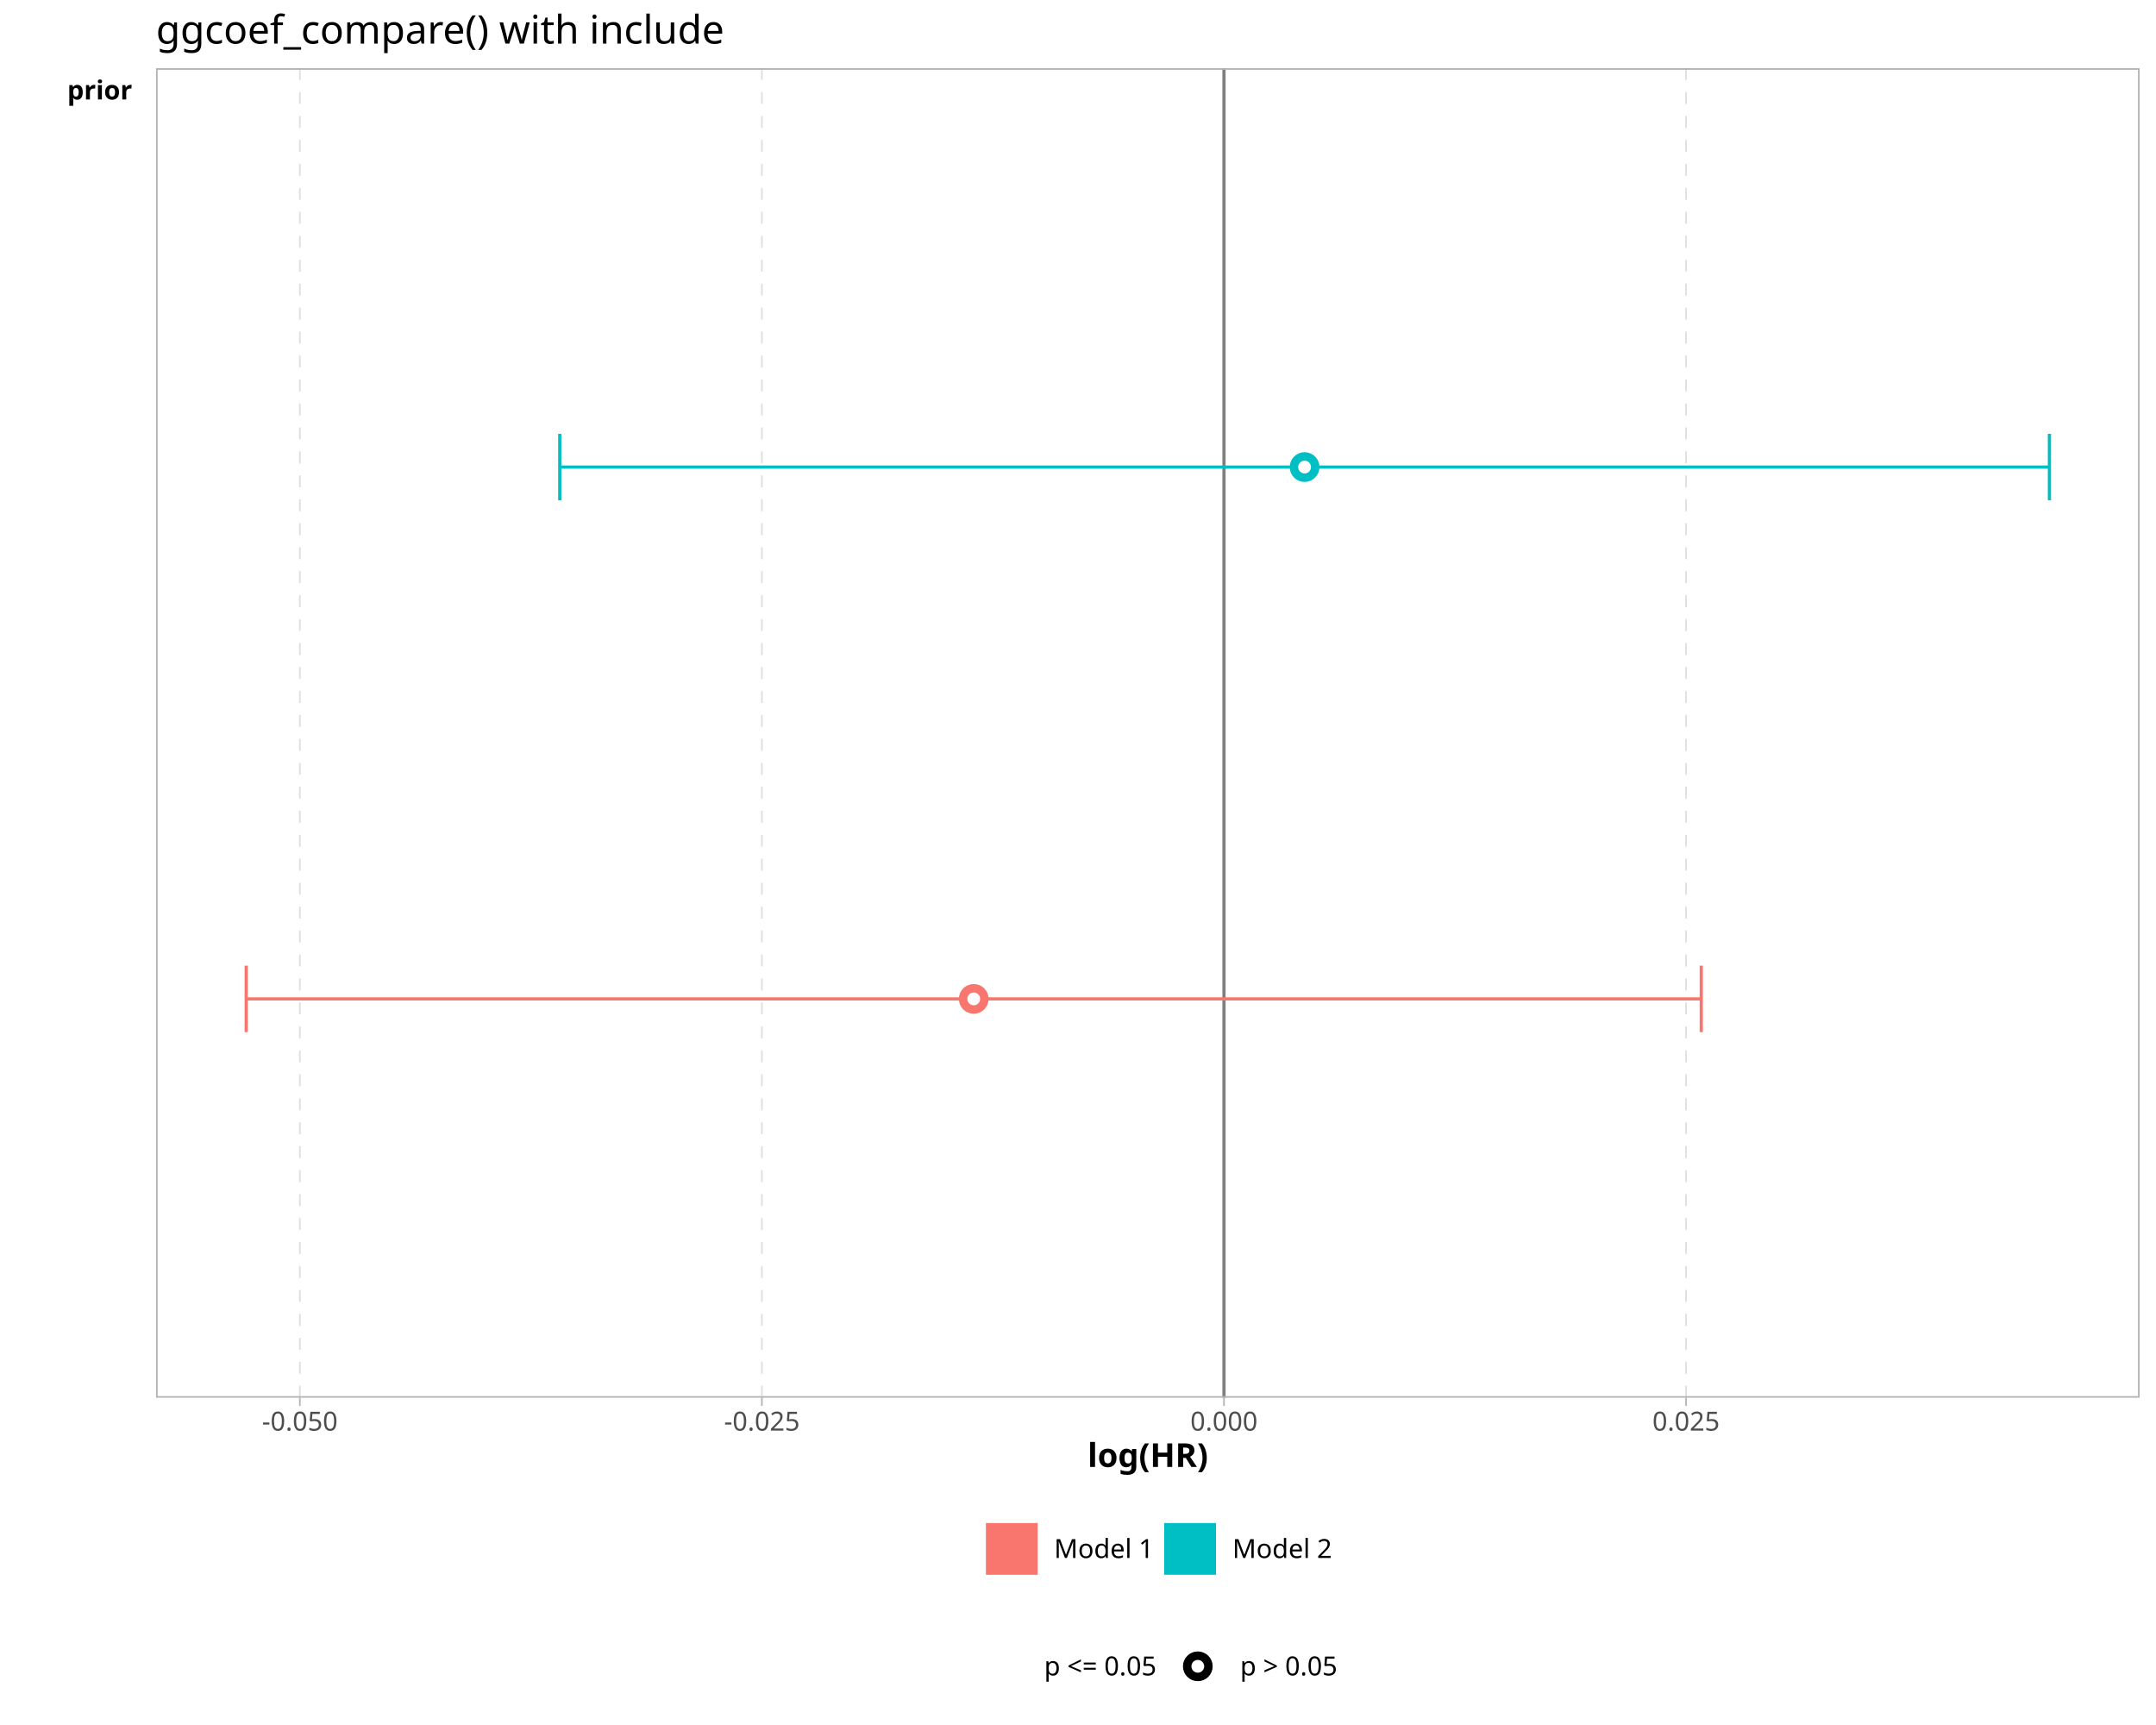
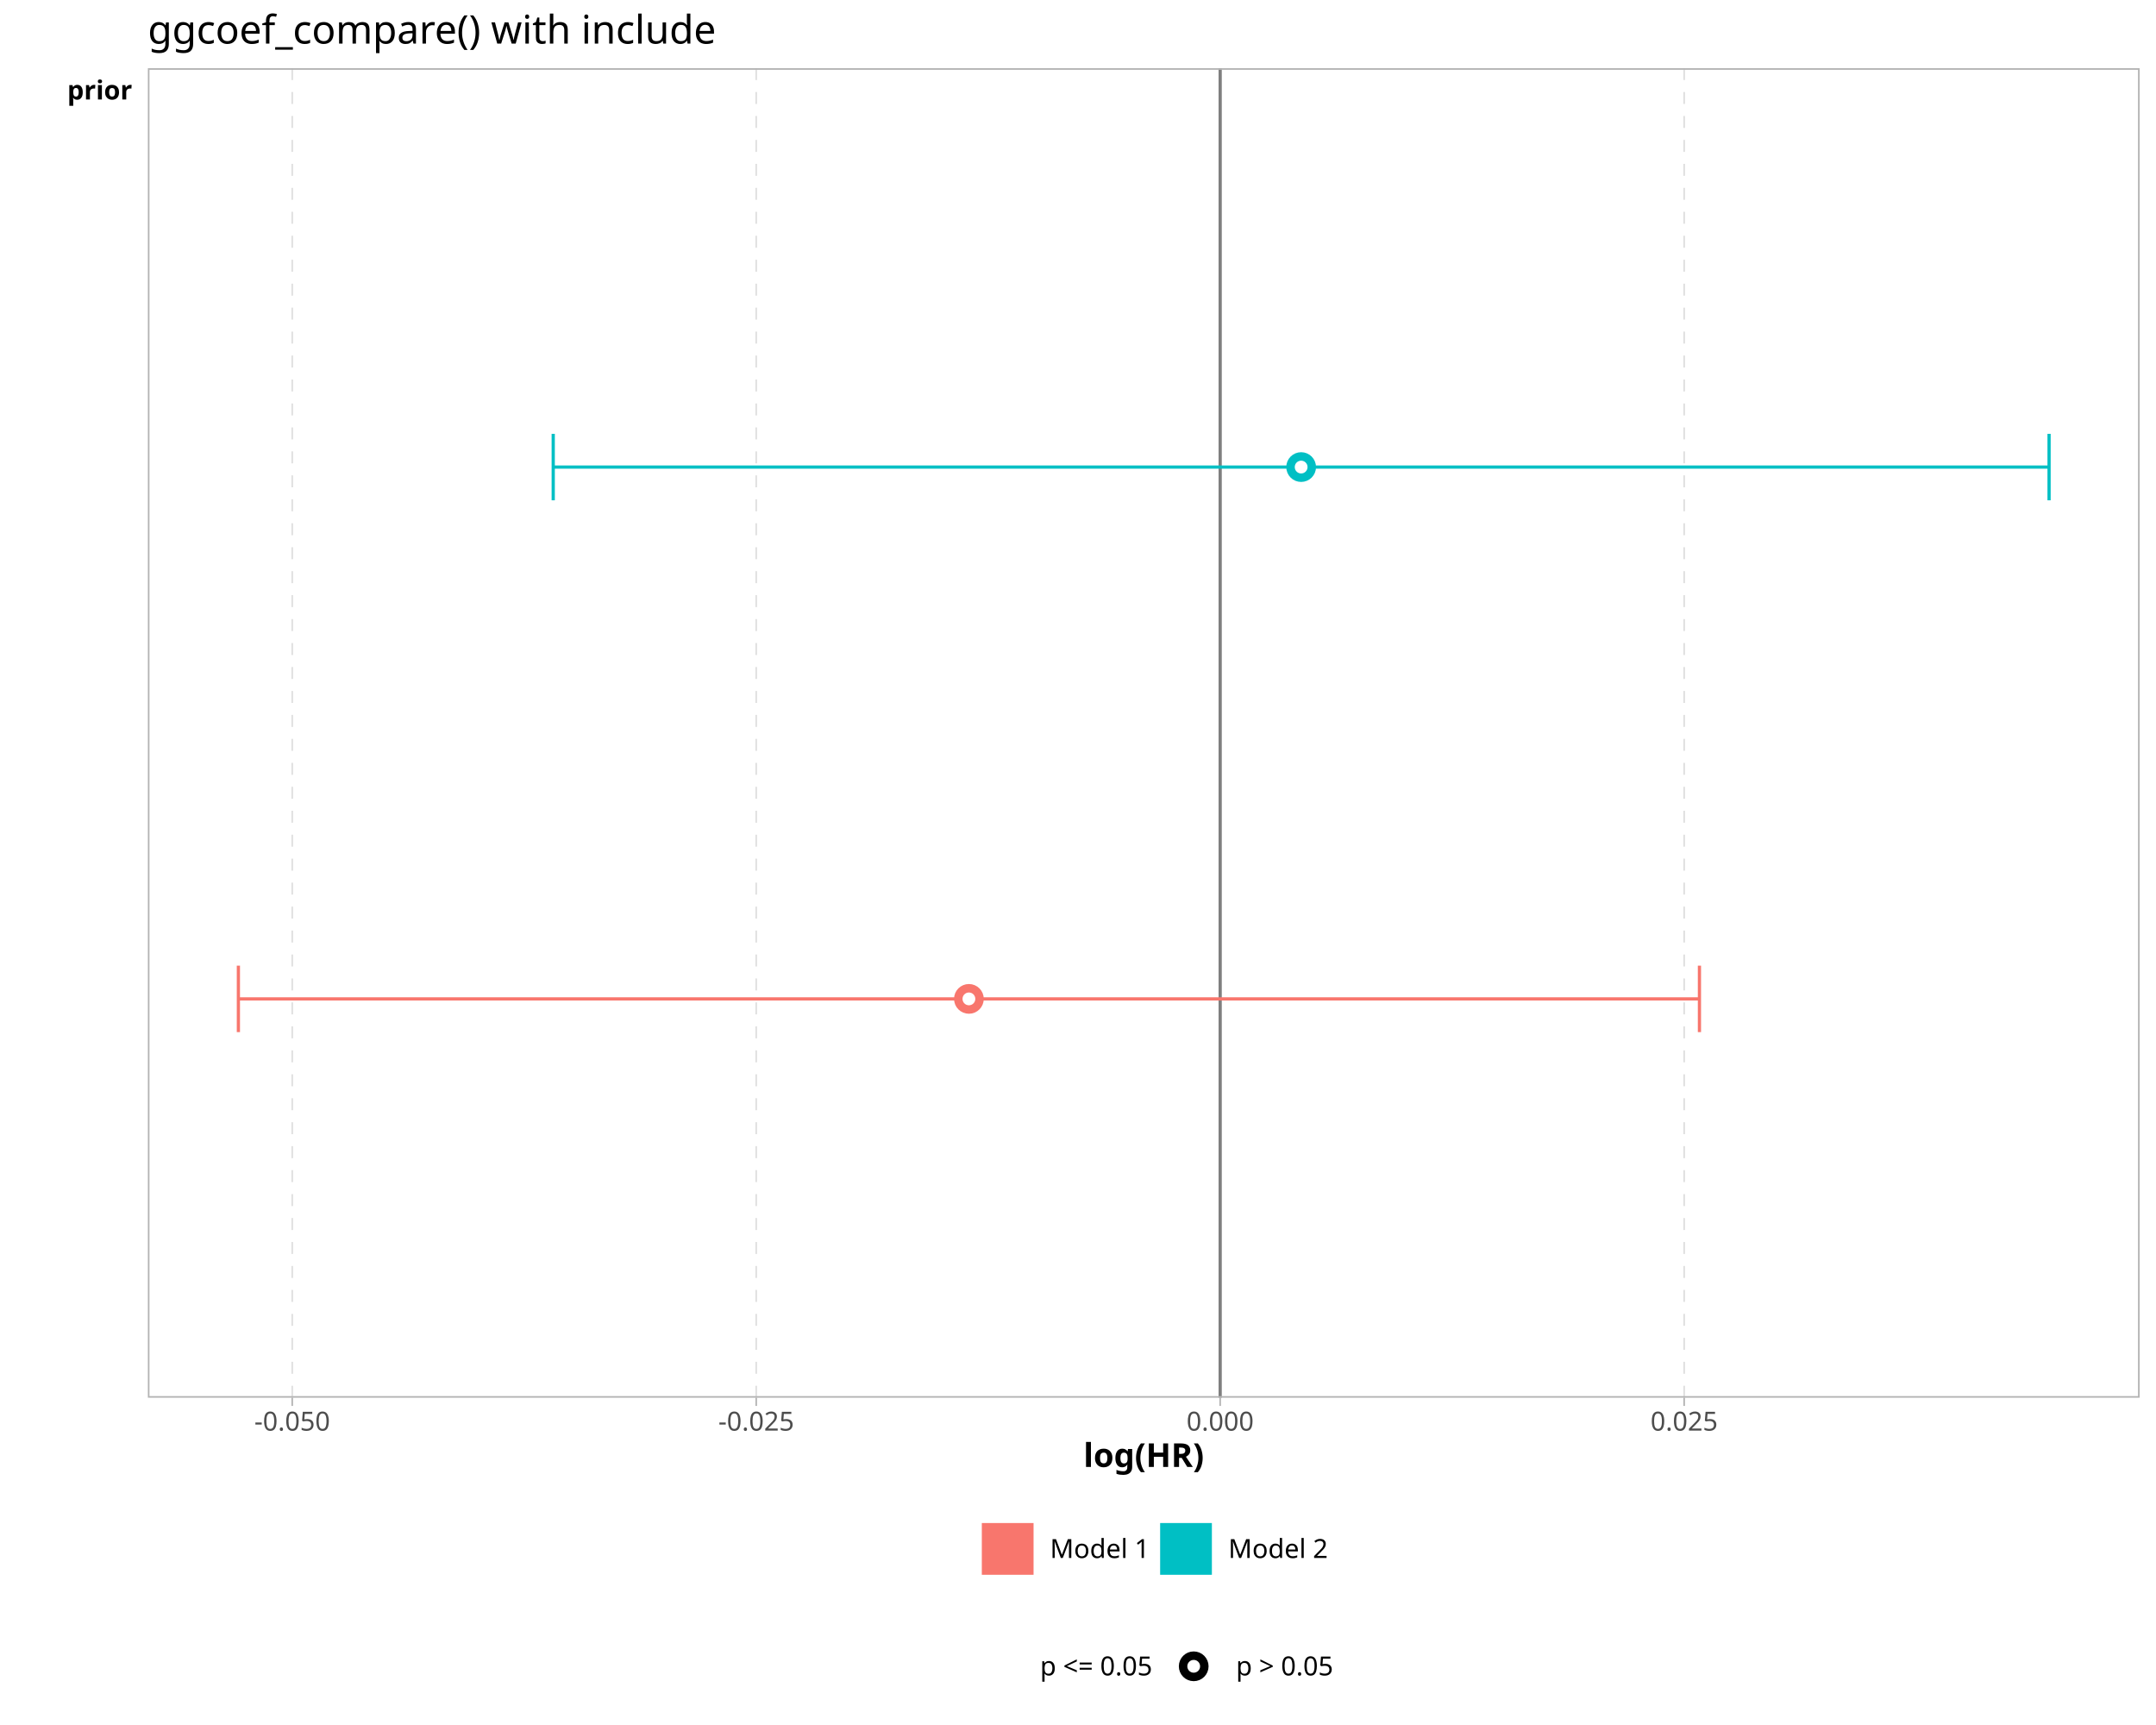
<svg xmlns="http://www.w3.org/2000/svg" class="svglite" data-engine-version="2.0" width="720.00pt" height="576.00pt" viewBox="0 0 720.00 576.00">
  <defs>
    <style type="text/css">
    .svglite line, .svglite polyline, .svglite polygon, .svglite path, .svglite rect, .svglite circle {
      fill: none;
      stroke: #000000;
      stroke-linecap: round;
      stroke-linejoin: round;
      stroke-miterlimit: 10.00;
    }
  </style>
  </defs>
  <rect width="100%" height="100%" style="stroke: none; fill: #FFFFFF;" />
  <defs>
    <clipPath id="cpMC4wMHw3MjAuMDB8MC4wMHw1NzYuMDA=">
      <rect x="0.00" y="0.00" width="720.00" height="576.00" />
    </clipPath>
  </defs>
  <g clip-path="url(#cpMC4wMHw3MjAuMDB8MC4wMHw1NzYuMDA=)">
    <rect x="0" y="0.00" width="720.00" height="576.00" style="stroke-width: 1.07; stroke: #FFFFFF; fill: #FFFFFF;" />
  </g>
  <defs>
-     <clipPath id="cpNTIuMTF8NzE0LjUyfDIyLjc4fDQ2Ni43Mg==">
-       <rect x="52.11" y="22.78" width="662.41" height="443.93" />
+     <clipPath id="cpNDkuMzh8NzE0LjUyfDIyLjc4fDQ2Ni43Mg==">
+       <rect x="49.38" y="22.78" width="665.15" height="443.93" />
    </clipPath>
  </defs>
-   <g clip-path="url(#cpNTIuMTF8NzE0LjUyfDIyLjc4fDQ2Ni43Mg==)">
-     <rect x="52.11" y="22.78" width="662.41" height="443.93" style="stroke-width: 1.07; stroke: none; fill: #FFFFFF;" />
-     <polyline points="100.13,466.72 100.13,22.78 " style="stroke-width: 0.53; stroke: #DEDEDE; stroke-dasharray: 4.00,4.00; stroke-linecap: butt;" />
-     <polyline points="254.44,466.72 254.44,22.78 " style="stroke-width: 0.53; stroke: #DEDEDE; stroke-dasharray: 4.00,4.00; stroke-linecap: butt;" />
-     <polyline points="408.75,466.72 408.75,22.78 " style="stroke-width: 0.53; stroke: #DEDEDE; stroke-dasharray: 4.00,4.00; stroke-linecap: butt;" />
-     <polyline points="563.06,466.72 563.06,22.78 " style="stroke-width: 0.53; stroke: #DEDEDE; stroke-dasharray: 4.00,4.00; stroke-linecap: butt;" />
-     <rect x="52.11" y="22.78" width="662.41" height="443.93" style="stroke-width: 1.07; stroke: none; stroke-linecap: butt; stroke-linejoin: miter;" />
-     <line x1="408.75" y1="466.72" x2="408.75" y2="22.78" style="stroke-width: 1.07; stroke: #7F7F7F; stroke-linecap: butt;" />
-     <polyline points="568.14,344.64 568.14,322.44 " style="stroke-width: 1.07; stroke: #F8766D; stroke-linecap: butt;" />
-     <polyline points="568.14,333.54 82.22,333.54 " style="stroke-width: 1.07; stroke: #F8766D; stroke-linecap: butt;" />
-     <polyline points="82.22,344.64 82.22,322.44 " style="stroke-width: 1.07; stroke: #F8766D; stroke-linecap: butt;" />
-     <polyline points="684.41,167.06 684.41,144.87 " style="stroke-width: 1.07; stroke: #00BFC4; stroke-linecap: butt;" />
-     <polyline points="684.41,155.96 186.93,155.96 " style="stroke-width: 1.07; stroke: #00BFC4; stroke-linecap: butt;" />
-     <polyline points="186.93,167.06 186.93,144.87 " style="stroke-width: 1.07; stroke: #00BFC4; stroke-linecap: butt;" />
-     <circle cx="325.18" cy="333.54" r="3.55" style="stroke-width: 2.83; stroke: #F8766D; fill: #FFFFFF;" />
-     <circle cx="435.67" cy="155.96" r="3.55" style="stroke-width: 2.83; stroke: #00BFC4; fill: #FFFFFF;" />
-     <rect x="52.11" y="22.78" width="662.41" height="443.93" style="stroke-width: 1.07; stroke: #B3B3B3;" />
+   <g clip-path="url(#cpNDkuMzh8NzE0LjUyfDIyLjc4fDQ2Ni43Mg==)">
+     <rect x="49.38" y="22.78" width="665.15" height="443.93" style="stroke-width: 1.07; stroke: none; fill: #FFFFFF;" />
+     <polyline points="97.59,466.72 97.59,22.78 " style="stroke-width: 0.53; stroke: #DEDEDE; stroke-dasharray: 4.00,4.00; stroke-linecap: butt;" />
+     <polyline points="252.54,466.72 252.54,22.78 " style="stroke-width: 0.53; stroke: #DEDEDE; stroke-dasharray: 4.00,4.00; stroke-linecap: butt;" />
+     <polyline points="407.48,466.72 407.48,22.78 " style="stroke-width: 0.53; stroke: #DEDEDE; stroke-dasharray: 4.00,4.00; stroke-linecap: butt;" />
+     <polyline points="562.43,466.72 562.43,22.78 " style="stroke-width: 0.53; stroke: #DEDEDE; stroke-dasharray: 4.00,4.00; stroke-linecap: butt;" />
+     <rect x="49.38" y="22.78" width="665.15" height="443.93" style="stroke-width: 1.07; stroke: none; stroke-linecap: butt; stroke-linejoin: miter;" />
+     <line x1="407.48" y1="466.72" x2="407.48" y2="22.78" style="stroke-width: 1.07; stroke: #7F7F7F; stroke-linecap: butt;" />
+     <polyline points="567.53,344.64 567.53,322.44 " style="stroke-width: 1.07; stroke: #F8766D; stroke-linecap: butt;" />
+     <polyline points="567.53,333.54 79.61,333.54 " style="stroke-width: 1.07; stroke: #F8766D; stroke-linecap: butt;" />
+     <polyline points="79.61,344.64 79.61,322.44 " style="stroke-width: 1.07; stroke: #F8766D; stroke-linecap: butt;" />
+     <polyline points="684.29,167.06 684.29,144.87 " style="stroke-width: 1.07; stroke: #00BFC4; stroke-linecap: butt;" />
+     <polyline points="684.29,155.96 184.75,155.96 " style="stroke-width: 1.07; stroke: #00BFC4; stroke-linecap: butt;" />
+     <polyline points="184.75,167.06 184.75,144.87 " style="stroke-width: 1.07; stroke: #00BFC4; stroke-linecap: butt;" />
+     <circle cx="323.57" cy="333.54" r="3.55" style="stroke-width: 2.83; stroke: #F8766D; fill: #FFFFFF;" />
+     <circle cx="434.52" cy="155.96" r="3.55" style="stroke-width: 2.83; stroke: #00BFC4; fill: #FFFFFF;" />
+     <rect x="49.38" y="22.78" width="665.15" height="443.93" style="stroke-width: 1.07; stroke: #B3B3B3;" />
  </g>
  <g clip-path="url(#cpMC4wMHw3MjAuMDB8MC4wMHw1NzYuMDA=)">
</g>
  <defs>
    <clipPath id="cpMTguMDd8NDQuNDR8MjIuNzh8NDY2Ljcy">
      <rect x="18.07" y="22.78" width="26.37" height="443.93" />
    </clipPath>
  </defs>
  <g clip-path="url(#cpMTguMDd8NDQuNDR8MjIuNzh8NDY2Ljcy)">
    <text x="22.46" y="33.22" style="font-size: 8.80px; font-weight: bold; font-family: sans;" textLength="17.60px" lengthAdjust="spacingAndGlyphs">prior</text>
  </g>
  <g clip-path="url(#cpMC4wMHw3MjAuMDB8MC4wMHw1NzYuMDA=)">
-     <polyline points="100.13,469.46 100.13,466.72 " style="stroke-width: 0.53; stroke: #B3B3B3; stroke-linecap: butt;" />
-     <polyline points="254.44,469.46 254.44,466.72 " style="stroke-width: 0.53; stroke: #B3B3B3; stroke-linecap: butt;" />
-     <polyline points="408.75,469.46 408.75,466.72 " style="stroke-width: 0.53; stroke: #B3B3B3; stroke-linecap: butt;" />
-     <polyline points="563.06,469.46 563.06,466.72 " style="stroke-width: 0.53; stroke: #B3B3B3; stroke-linecap: butt;" />
-     <text x="100.13" y="477.70" text-anchor="middle" style="font-size: 8.80px; fill: #4D4D4D; font-family: sans;" textLength="24.95px" lengthAdjust="spacingAndGlyphs">-0.050</text>
-     <text x="254.44" y="477.70" text-anchor="middle" style="font-size: 8.80px; fill: #4D4D4D; font-family: sans;" textLength="24.95px" lengthAdjust="spacingAndGlyphs">-0.025</text>
-     <text x="408.75" y="477.70" text-anchor="middle" style="font-size: 8.80px; fill: #4D4D4D; font-family: sans;" textLength="22.02px" lengthAdjust="spacingAndGlyphs">0.000</text>
-     <text x="563.06" y="477.70" text-anchor="middle" style="font-size: 8.80px; fill: #4D4D4D; font-family: sans;" textLength="22.02px" lengthAdjust="spacingAndGlyphs">0.025</text>
-     <text x="383.32" y="489.84" text-anchor="middle" style="font-size: 11.00px; font-weight: bold; font-family: sans;" textLength="37.90px" lengthAdjust="spacingAndGlyphs">log(HR)</text>
-     <rect x="318.29" y="503.08" width="130.06" height="28.24" style="stroke-width: 1.07; stroke: none; fill: #FFFFFF;" />
-     <rect x="329.25" y="508.56" width="17.28" height="17.28" style="stroke-width: 1.07; stroke: none; fill: #FFFFFF;" />
-     <rect x="329.25" y="508.56" width="17.28" height="17.28" style="stroke-width: 0.75; stroke: none; fill: #F8766D;" />
-     <line x1="330.98" y1="517.20" x2="344.80" y2="517.20" style="stroke-width: 1.07; stroke: #F8766D; stroke-linecap: butt;" />
-     <circle cx="337.89" cy="517.20" r="3.55" style="stroke-width: 2.83; stroke: #F8766D; fill: #F8766D;" />
-     <rect x="388.80" y="508.56" width="17.28" height="17.28" style="stroke-width: 1.07; stroke: none; fill: #FFFFFF;" />
-     <rect x="388.80" y="508.56" width="17.28" height="17.28" style="stroke-width: 0.75; stroke: none; fill: #00BFC4;" />
-     <line x1="390.53" y1="517.20" x2="404.35" y2="517.20" style="stroke-width: 1.07; stroke: #00BFC4; stroke-linecap: butt;" />
-     <circle cx="397.44" cy="517.20" r="3.55" style="stroke-width: 2.83; stroke: #00BFC4; fill: #00BFC4;" />
-     <text x="352.01" y="520.23" style="font-size: 8.80px; font-family: sans;" textLength="31.31px" lengthAdjust="spacingAndGlyphs">Model 1</text>
-     <text x="411.56" y="520.23" style="font-size: 8.80px; font-family: sans;" textLength="31.31px" lengthAdjust="spacingAndGlyphs">Model 2</text>
-     <rect x="314.97" y="542.28" width="136.69" height="28.24" style="stroke-width: 1.07; stroke: none; fill: #FFFFFF;" />
-     <rect x="325.93" y="547.76" width="17.28" height="17.28" style="stroke-width: 1.07; stroke: none; fill: #FFFFFF;" />
-     <rect x="391.37" y="547.76" width="17.28" height="17.28" style="stroke-width: 1.07; stroke: none; fill: #FFFFFF;" />
-     <circle cx="400.01" cy="556.40" r="3.55" style="stroke-width: 2.83; fill: #FFFFFF;" />
-     <text x="348.69" y="559.43" style="font-size: 8.80px; font-family: sans;" textLength="37.20px" lengthAdjust="spacingAndGlyphs">p &lt;= 0.05</text>
-     <text x="414.13" y="559.43" style="font-size: 8.80px; font-family: sans;" textLength="32.05px" lengthAdjust="spacingAndGlyphs">p &gt; 0.05</text>
-     <text x="52.11" y="14.56" style="font-size: 13.20px; font-family: sans;" textLength="179.78px" lengthAdjust="spacingAndGlyphs">ggcoef_compare() with include</text>
+     <polyline points="97.59,469.46 97.59,466.72 " style="stroke-width: 0.53; stroke: #B3B3B3; stroke-linecap: butt;" />
+     <polyline points="252.54,469.46 252.54,466.72 " style="stroke-width: 0.53; stroke: #B3B3B3; stroke-linecap: butt;" />
+     <polyline points="407.48,469.46 407.48,466.72 " style="stroke-width: 0.53; stroke: #B3B3B3; stroke-linecap: butt;" />
+     <polyline points="562.43,469.46 562.43,466.72 " style="stroke-width: 0.53; stroke: #B3B3B3; stroke-linecap: butt;" />
+     <text x="97.59" y="477.70" text-anchor="middle" style="font-size: 8.80px; fill: #4D4D4D; font-family: sans;" textLength="24.95px" lengthAdjust="spacingAndGlyphs">-0.050</text>
+     <text x="252.54" y="477.70" text-anchor="middle" style="font-size: 8.80px; fill: #4D4D4D; font-family: sans;" textLength="24.95px" lengthAdjust="spacingAndGlyphs">-0.025</text>
+     <text x="407.48" y="477.70" text-anchor="middle" style="font-size: 8.80px; fill: #4D4D4D; font-family: sans;" textLength="22.02px" lengthAdjust="spacingAndGlyphs">0.000</text>
+     <text x="562.43" y="477.70" text-anchor="middle" style="font-size: 8.80px; fill: #4D4D4D; font-family: sans;" textLength="22.02px" lengthAdjust="spacingAndGlyphs">0.025</text>
+     <text x="381.95" y="489.84" text-anchor="middle" style="font-size: 11.00px; font-weight: bold; font-family: sans;" textLength="37.90px" lengthAdjust="spacingAndGlyphs">log(HR)</text>
+     <rect x="316.92" y="503.08" width="130.06" height="28.24" style="stroke-width: 1.07; stroke: none; fill: #FFFFFF;" />
+     <rect x="327.88" y="508.56" width="17.28" height="17.28" style="stroke-width: 1.07; stroke: none; fill: #FFFFFF;" />
+     <rect x="327.88" y="508.56" width="17.28" height="17.28" style="stroke-width: 0.75; stroke: none; fill: #F8766D;" />
+     <line x1="329.61" y1="517.20" x2="343.43" y2="517.20" style="stroke-width: 1.07; stroke: #F8766D; stroke-linecap: butt;" />
+     <circle cx="336.52" cy="517.20" r="3.55" style="stroke-width: 2.83; stroke: #F8766D; fill: #F8766D;" />
+     <rect x="387.43" y="508.56" width="17.28" height="17.28" style="stroke-width: 1.07; stroke: none; fill: #FFFFFF;" />
+     <rect x="387.43" y="508.56" width="17.28" height="17.28" style="stroke-width: 0.75; stroke: none; fill: #00BFC4;" />
+     <line x1="389.16" y1="517.20" x2="402.98" y2="517.20" style="stroke-width: 1.07; stroke: #00BFC4; stroke-linecap: butt;" />
+     <circle cx="396.07" cy="517.20" r="3.55" style="stroke-width: 2.83; stroke: #00BFC4; fill: #00BFC4;" />
+     <text x="350.64" y="520.23" style="font-size: 8.80px; font-family: sans;" textLength="31.31px" lengthAdjust="spacingAndGlyphs">Model 1</text>
+     <text x="410.19" y="520.23" style="font-size: 8.80px; font-family: sans;" textLength="31.31px" lengthAdjust="spacingAndGlyphs">Model 2</text>
+     <rect x="313.60" y="542.28" width="136.69" height="28.24" style="stroke-width: 1.07; stroke: none; fill: #FFFFFF;" />
+     <rect x="324.56" y="547.76" width="17.28" height="17.28" style="stroke-width: 1.07; stroke: none; fill: #FFFFFF;" />
+     <rect x="390.00" y="547.76" width="17.28" height="17.28" style="stroke-width: 1.07; stroke: none; fill: #FFFFFF;" />
+     <circle cx="398.64" cy="556.40" r="3.55" style="stroke-width: 2.83; fill: #FFFFFF;" />
+     <text x="347.32" y="559.43" style="font-size: 8.80px; font-family: sans;" textLength="37.20px" lengthAdjust="spacingAndGlyphs">p &lt;= 0.05</text>
+     <text x="412.76" y="559.43" style="font-size: 8.80px; font-family: sans;" textLength="32.05px" lengthAdjust="spacingAndGlyphs">p &gt; 0.05</text>
+     <text x="49.38" y="14.56" style="font-size: 13.20px; font-family: sans;" textLength="179.78px" lengthAdjust="spacingAndGlyphs">ggcoef_compare() with include</text>
  </g>
</svg>
